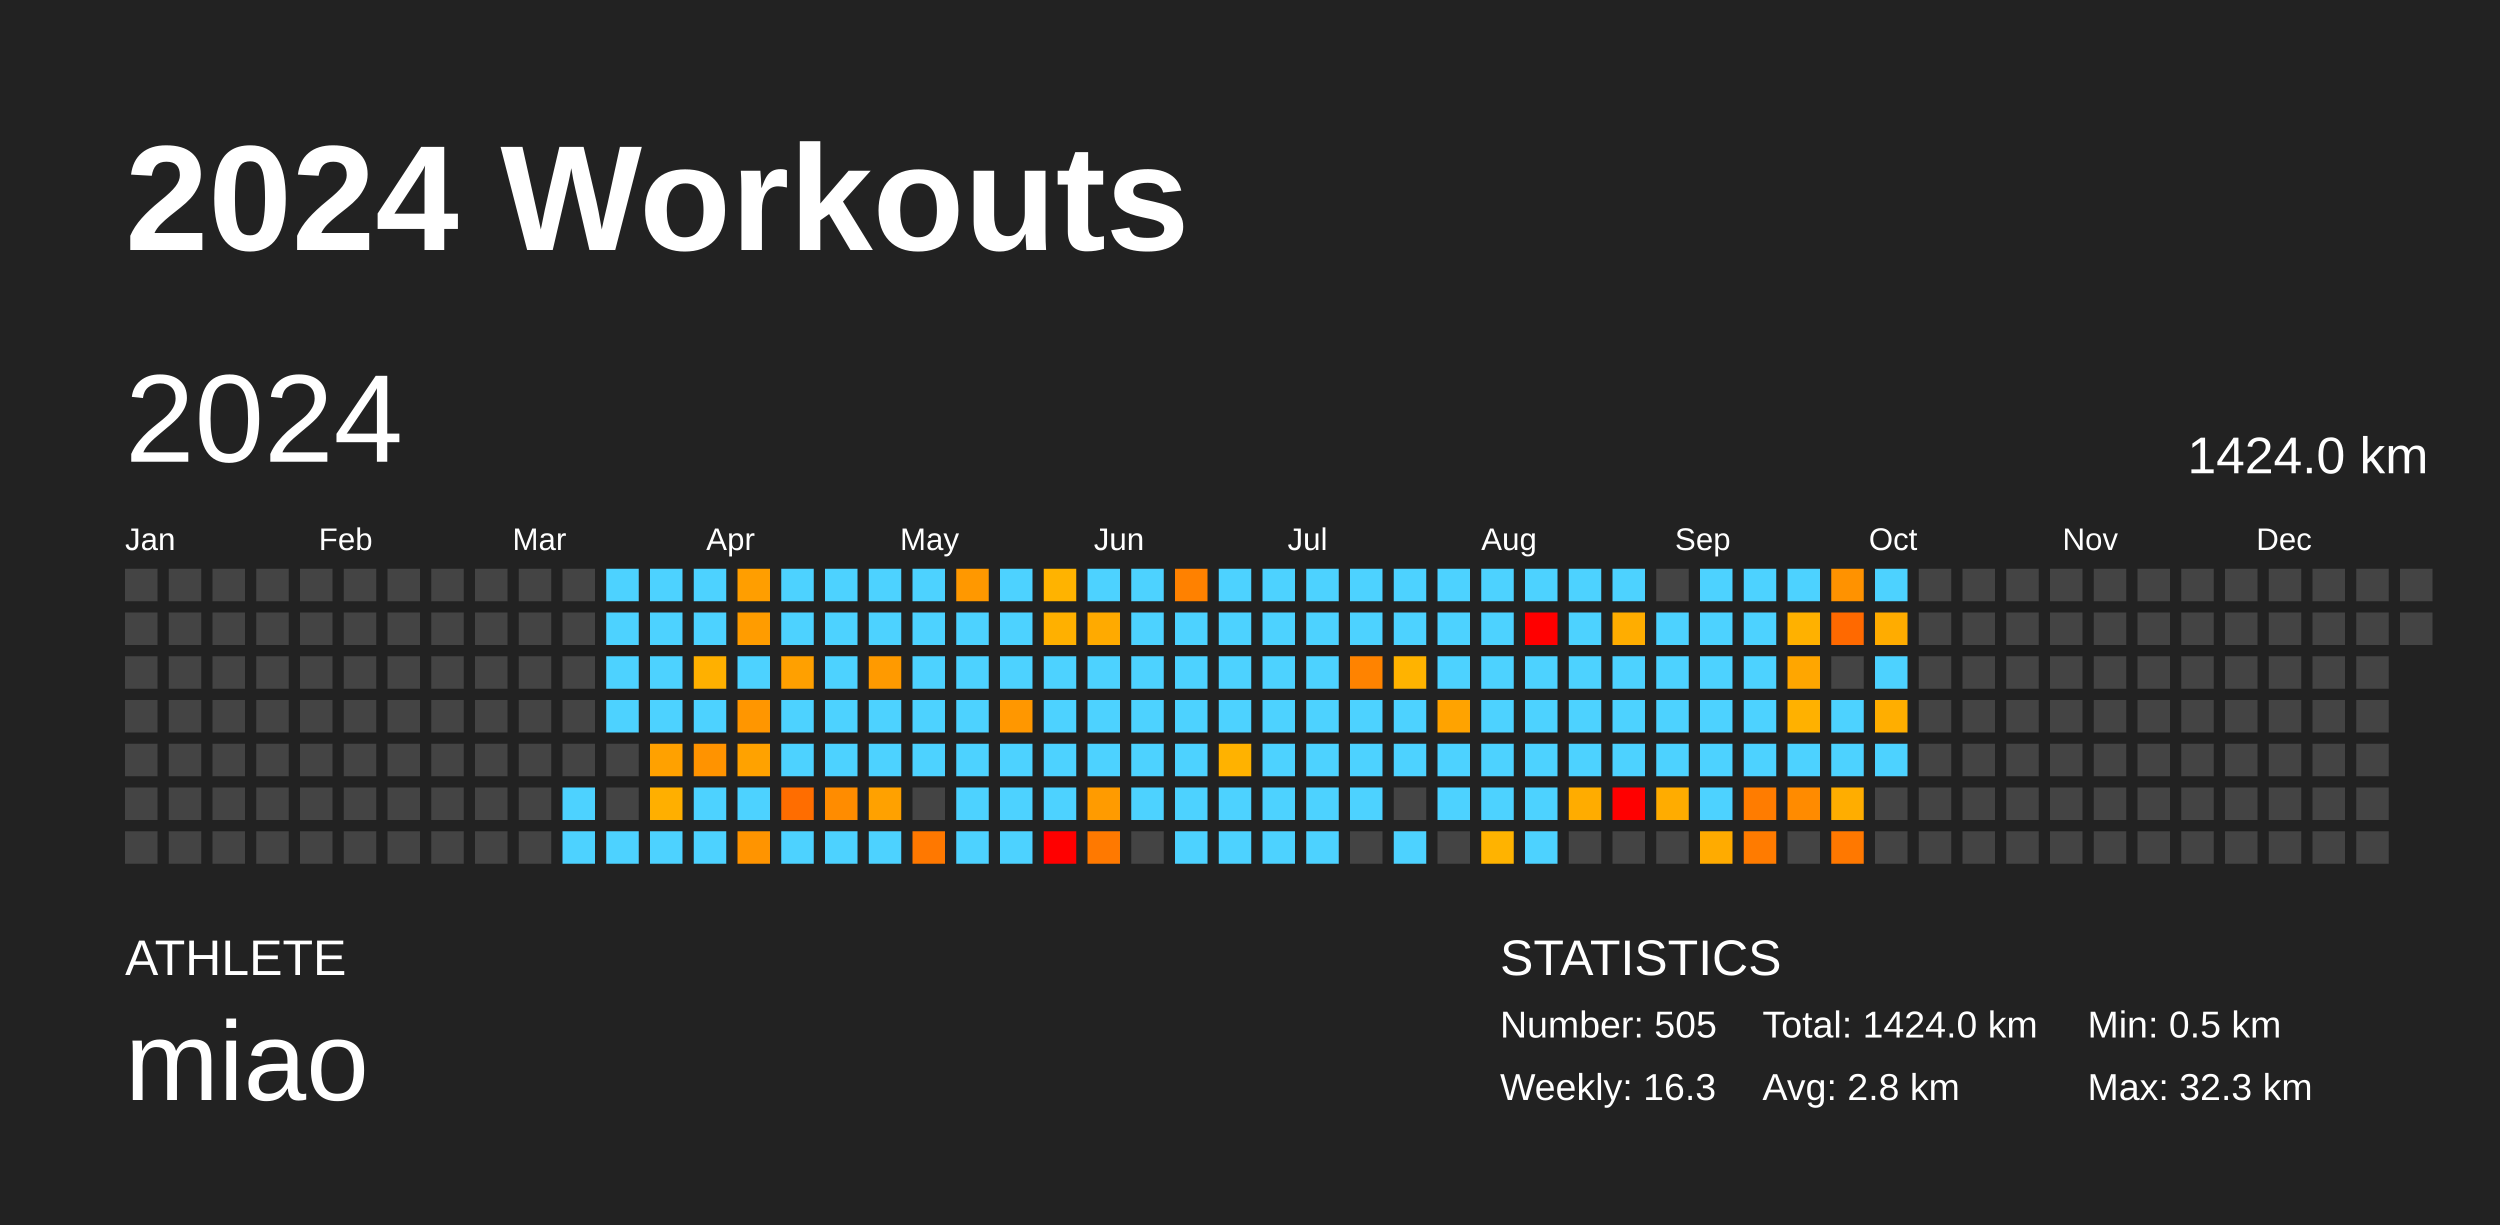
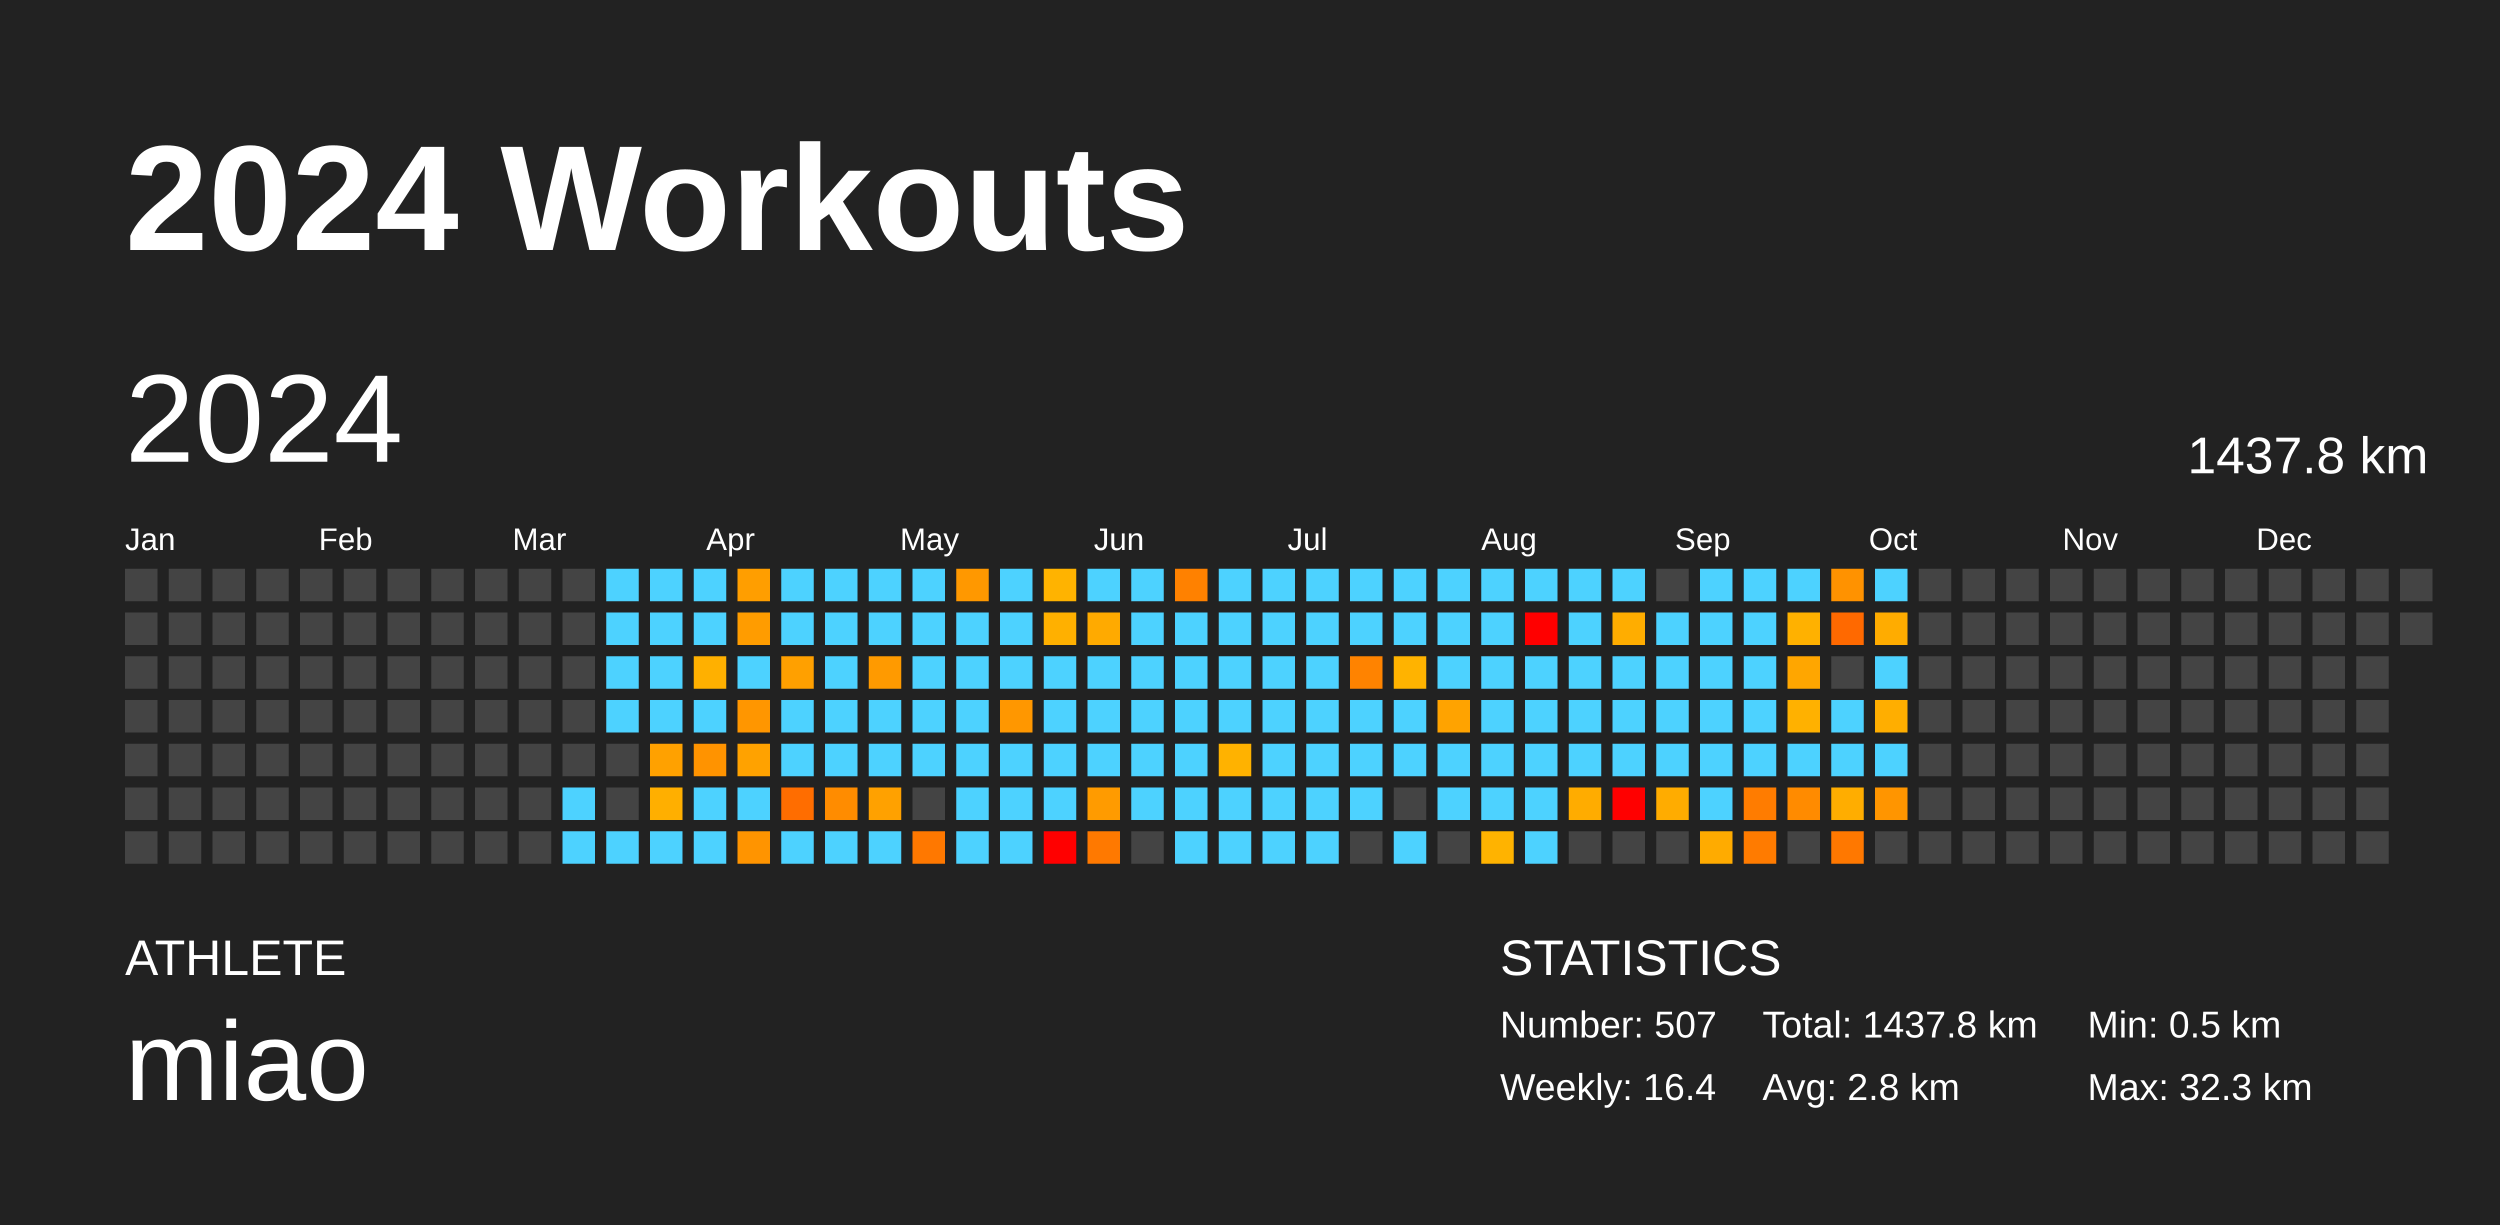
<svg xmlns="http://www.w3.org/2000/svg" baseProfile="full" height="98mm" version="1.1" viewBox="0,0,200,98" width="200mm">
  <defs />
  <rect fill="#222222" height="98" width="200" x="0" y="0" />
  <text fill="#FFFFFF" style="font-size:12px; font-family:Arial; font-weight:bold;" x="10" y="20">2024 Workouts</text>
  <text fill="#FFFFFF" style="font-size:4px; font-family:Arial" x="10" y="78">ATHLETE</text>
  <text fill="#FFFFFF" style="font-size:9px; font-family:Arial" x="10" y="88">miao</text>
  <text fill="#FFFFFF" style="font-size:4px; font-family:Arial" x="120" y="78">STATISTICS</text>
-   <text fill="#FFFFFF" style="font-size:3px; font-family:Arial" x="120" y="83">Number: 505</text>
-   <text fill="#FFFFFF" style="font-size:3px; font-family:Arial" x="120" y="88">Weekly: 16.3</text>
-   <text fill="#FFFFFF" style="font-size:3px; font-family:Arial" x="141" y="83">Total: 1424.0 km</text>
+   <text fill="#FFFFFF" style="font-size:3px; font-family:Arial" x="120" y="83">Number: 507</text>
+   <text fill="#FFFFFF" style="font-size:3px; font-family:Arial" x="120" y="88">Weekly: 16.4</text>
+   <text fill="#FFFFFF" style="font-size:3px; font-family:Arial" x="141" y="83">Total: 1437.8 km</text>
  <text fill="#FFFFFF" style="font-size:3px; font-family:Arial" x="141" y="88">Avg: 2.8 km</text>
  <text fill="#FFFFFF" style="font-size:3px; font-family:Arial" x="167" y="83">Min: 0.5 km</text>
  <text fill="#FFFFFF" style="font-size:3px; font-family:Arial" x="167" y="88">Max: 32.3 km</text>
  <text dominant-baseline="hanging" fill="#FFFFFF" style="font-size:10.0px; font-family:Arial;" x="10" y="30">2024</text>
-   <text dominant-baseline="hanging" fill="#FFFFFF" style="font-size:4.125px; font-family:Arial;" x="175" y="35">1424.0 km</text>
+   <text dominant-baseline="hanging" fill="#FFFFFF" style="font-size:4.125px; font-family:Arial;" x="175" y="35">1437.8 km</text>
  <text fill="#FFFFFF" style="font-size:2.5px; font-family:Arial" x="10.0" y="44">Jan</text>
  <text fill="#FFFFFF" style="font-size:2.5px; font-family:Arial" x="25.5" y="44">Feb</text>
  <text fill="#FFFFFF" style="font-size:2.5px; font-family:Arial" x="41.0" y="44">Mar</text>
  <text fill="#FFFFFF" style="font-size:2.5px; font-family:Arial" x="56.5" y="44">Apr</text>
  <text fill="#FFFFFF" style="font-size:2.5px; font-family:Arial" x="72.0" y="44">May</text>
  <text fill="#FFFFFF" style="font-size:2.5px; font-family:Arial" x="87.5" y="44">Jun</text>
  <text fill="#FFFFFF" style="font-size:2.5px; font-family:Arial" x="103.0" y="44">Jul</text>
  <text fill="#FFFFFF" style="font-size:2.5px; font-family:Arial" x="118.5" y="44">Aug</text>
  <text fill="#FFFFFF" style="font-size:2.5px; font-family:Arial" x="134.0" y="44">Sep</text>
  <text fill="#FFFFFF" style="font-size:2.5px; font-family:Arial" x="149.5" y="44">Oct</text>
  <text fill="#FFFFFF" style="font-size:2.5px; font-family:Arial" x="165.0" y="44">Nov</text>
  <text fill="#FFFFFF" style="font-size:2.5px; font-family:Arial" x="180.5" y="44">Dec</text>
  <rect fill="#444444" height="2.6" width="2.6" x="10.0" y="45.5" />
  <rect fill="#444444" height="2.6" width="2.6" x="10.0" y="49.0" />
  <rect fill="#444444" height="2.6" width="2.6" x="10.0" y="52.5" />
  <rect fill="#444444" height="2.6" width="2.6" x="10.0" y="56.0" />
  <rect fill="#444444" height="2.6" width="2.6" x="10.0" y="59.5" />
  <rect fill="#444444" height="2.6" width="2.6" x="10.0" y="63.0" />
  <rect fill="#444444" height="2.6" width="2.6" x="10.0" y="66.5" />
  <rect fill="#444444" height="2.6" width="2.6" x="13.5" y="45.5" />
  <rect fill="#444444" height="2.6" width="2.6" x="13.5" y="49.0" />
  <rect fill="#444444" height="2.6" width="2.6" x="13.5" y="52.5" />
  <rect fill="#444444" height="2.6" width="2.6" x="13.5" y="56.0" />
  <rect fill="#444444" height="2.6" width="2.6" x="13.5" y="59.5" />
  <rect fill="#444444" height="2.6" width="2.6" x="13.5" y="63.0" />
  <rect fill="#444444" height="2.6" width="2.6" x="13.5" y="66.5" />
  <rect fill="#444444" height="2.6" width="2.6" x="17.0" y="45.5" />
  <rect fill="#444444" height="2.6" width="2.6" x="17.0" y="49.0" />
  <rect fill="#444444" height="2.6" width="2.6" x="17.0" y="52.5" />
  <rect fill="#444444" height="2.6" width="2.6" x="17.0" y="56.0" />
  <rect fill="#444444" height="2.6" width="2.6" x="17.0" y="59.5" />
  <rect fill="#444444" height="2.6" width="2.6" x="17.0" y="63.0" />
  <rect fill="#444444" height="2.6" width="2.6" x="17.0" y="66.5" />
  <rect fill="#444444" height="2.6" width="2.6" x="20.5" y="45.5" />
  <rect fill="#444444" height="2.6" width="2.6" x="20.5" y="49.0" />
  <rect fill="#444444" height="2.6" width="2.6" x="20.5" y="52.5" />
  <rect fill="#444444" height="2.6" width="2.6" x="20.5" y="56.0" />
  <rect fill="#444444" height="2.6" width="2.6" x="20.5" y="59.5" />
  <rect fill="#444444" height="2.6" width="2.6" x="20.5" y="63.0" />
  <rect fill="#444444" height="2.6" width="2.6" x="20.5" y="66.5" />
  <rect fill="#444444" height="2.6" width="2.6" x="24.0" y="45.5" />
  <rect fill="#444444" height="2.6" width="2.6" x="24.0" y="49.0" />
  <rect fill="#444444" height="2.6" width="2.6" x="24.0" y="52.5" />
  <rect fill="#444444" height="2.6" width="2.6" x="24.0" y="56.0" />
  <rect fill="#444444" height="2.6" width="2.6" x="24.0" y="59.5" />
  <rect fill="#444444" height="2.6" width="2.6" x="24.0" y="63.0" />
  <rect fill="#444444" height="2.6" width="2.6" x="24.0" y="66.5" />
  <rect fill="#444444" height="2.6" width="2.6" x="27.5" y="45.5" />
  <rect fill="#444444" height="2.6" width="2.6" x="27.5" y="49.0" />
  <rect fill="#444444" height="2.6" width="2.6" x="27.5" y="52.5" />
  <rect fill="#444444" height="2.6" width="2.6" x="27.5" y="56.0" />
  <rect fill="#444444" height="2.6" width="2.6" x="27.5" y="59.5" />
  <rect fill="#444444" height="2.6" width="2.6" x="27.5" y="63.0" />
  <rect fill="#444444" height="2.6" width="2.6" x="27.5" y="66.5" />
  <rect fill="#444444" height="2.6" width="2.6" x="31.0" y="45.5" />
  <rect fill="#444444" height="2.6" width="2.6" x="31.0" y="49.0" />
  <rect fill="#444444" height="2.6" width="2.6" x="31.0" y="52.5" />
  <rect fill="#444444" height="2.6" width="2.6" x="31.0" y="56.0" />
  <rect fill="#444444" height="2.6" width="2.6" x="31.0" y="59.5" />
  <rect fill="#444444" height="2.6" width="2.6" x="31.0" y="63.0" />
  <rect fill="#444444" height="2.6" width="2.6" x="31.0" y="66.5" />
  <rect fill="#444444" height="2.6" width="2.6" x="34.5" y="45.5" />
  <rect fill="#444444" height="2.6" width="2.6" x="34.5" y="49.0" />
  <rect fill="#444444" height="2.6" width="2.6" x="34.5" y="52.5" />
  <rect fill="#444444" height="2.6" width="2.6" x="34.5" y="56.0" />
  <rect fill="#444444" height="2.6" width="2.6" x="34.5" y="59.5" />
  <rect fill="#444444" height="2.6" width="2.6" x="34.5" y="63.0" />
  <rect fill="#444444" height="2.6" width="2.6" x="34.5" y="66.5" />
  <rect fill="#444444" height="2.6" width="2.6" x="38.0" y="45.5" />
  <rect fill="#444444" height="2.6" width="2.6" x="38.0" y="49.0" />
  <rect fill="#444444" height="2.6" width="2.6" x="38.0" y="52.5" />
  <rect fill="#444444" height="2.6" width="2.6" x="38.0" y="56.0" />
  <rect fill="#444444" height="2.6" width="2.6" x="38.0" y="59.5" />
  <rect fill="#444444" height="2.6" width="2.6" x="38.0" y="63.0" />
  <rect fill="#444444" height="2.6" width="2.6" x="38.0" y="66.5" />
  <rect fill="#444444" height="2.6" width="2.6" x="41.5" y="45.5" />
  <rect fill="#444444" height="2.6" width="2.6" x="41.5" y="49.0" />
  <rect fill="#444444" height="2.6" width="2.6" x="41.5" y="52.5" />
  <rect fill="#444444" height="2.6" width="2.6" x="41.5" y="56.0" />
  <rect fill="#444444" height="2.6" width="2.6" x="41.5" y="59.5" />
  <rect fill="#444444" height="2.6" width="2.6" x="41.5" y="63.0" />
  <rect fill="#444444" height="2.6" width="2.6" x="41.5" y="66.5" />
  <rect fill="#444444" height="2.6" width="2.6" x="45.0" y="45.5" />
  <rect fill="#444444" height="2.6" width="2.6" x="45.0" y="49.0" />
  <rect fill="#444444" height="2.6" width="2.6" x="45.0" y="52.5" />
  <rect fill="#444444" height="2.6" width="2.6" x="45.0" y="56.0" />
  <rect fill="#444444" height="2.6" width="2.6" x="45.0" y="59.5" />
  <rect fill="#4dd2ff" height="2.6" width="2.6" x="45.0" y="63.0" />
  <rect fill="#4dd2ff" height="2.6" width="2.6" x="45.0" y="66.5" />
  <rect fill="#4dd2ff" height="2.6" width="2.6" x="48.5" y="45.5" />
  <rect fill="#4dd2ff" height="2.6" width="2.6" x="48.5" y="49.0" />
  <rect fill="#4dd2ff" height="2.6" width="2.6" x="48.5" y="52.5" />
  <rect fill="#4dd2ff" height="2.6" width="2.6" x="48.5" y="56.0" />
  <rect fill="#444444" height="2.6" width="2.6" x="48.5" y="59.5" />
  <rect fill="#444444" height="2.6" width="2.6" x="48.5" y="63.0" />
  <rect fill="#4dd2ff" height="2.6" width="2.6" x="48.5" y="66.5" />
  <rect fill="#4dd2ff" height="2.6" width="2.6" x="52.0" y="45.5" />
  <rect fill="#4dd2ff" height="2.6" width="2.6" x="52.0" y="49.0" />
  <rect fill="#4dd2ff" height="2.6" width="2.6" x="52.0" y="52.5" />
  <rect fill="#4dd2ff" height="2.6" width="2.6" x="52.0" y="56.0" />
  <rect fill="#ffa100" height="2.6" width="2.6" x="52.0" y="59.5" />
  <rect fill="#ffaf00" height="2.6" width="2.6" x="52.0" y="63.0" />
  <rect fill="#4dd2ff" height="2.6" width="2.6" x="52.0" y="66.5" />
  <rect fill="#4dd2ff" height="2.6" width="2.6" x="55.5" y="45.5" />
  <rect fill="#4dd2ff" height="2.6" width="2.6" x="55.5" y="49.0" />
  <rect fill="#ffb000" height="2.6" width="2.6" x="55.5" y="52.5" />
  <rect fill="#4dd2ff" height="2.6" width="2.6" x="55.5" y="56.0" />
  <rect fill="#ff9300" height="2.6" width="2.6" x="55.5" y="59.5" />
  <rect fill="#4dd2ff" height="2.6" width="2.6" x="55.5" y="63.0" />
  <rect fill="#4dd2ff" height="2.6" width="2.6" x="55.5" y="66.5" />
  <rect fill="#ff9e00" height="2.6" width="2.6" x="59.0" y="45.5" />
  <rect fill="#ff9c00" height="2.6" width="2.6" x="59.0" y="49.0" />
  <rect fill="#4dd2ff" height="2.6" width="2.6" x="59.0" y="52.5" />
  <rect fill="#ff9600" height="2.6" width="2.6" x="59.0" y="56.0" />
  <rect fill="#ffa200" height="2.6" width="2.6" x="59.0" y="59.5" />
  <rect fill="#4dd2ff" height="2.6" width="2.6" x="59.0" y="63.0" />
  <rect fill="#ff9400" height="2.6" width="2.6" x="59.0" y="66.5" />
  <rect fill="#4dd2ff" height="2.6" width="2.6" x="62.5" y="45.5" />
  <rect fill="#4dd2ff" height="2.6" width="2.6" x="62.5" y="49.0" />
  <rect fill="#ffa000" height="2.6" width="2.6" x="62.5" y="52.5" />
  <rect fill="#4dd2ff" height="2.6" width="2.6" x="62.5" y="56.0" />
  <rect fill="#4dd2ff" height="2.6" width="2.6" x="62.5" y="59.5" />
  <rect fill="#ff6d00" height="2.6" width="2.6" x="62.5" y="63.0" />
  <rect fill="#4dd2ff" height="2.6" width="2.6" x="62.5" y="66.5" />
  <rect fill="#4dd2ff" height="2.6" width="2.6" x="66.0" y="45.5" />
  <rect fill="#4dd2ff" height="2.6" width="2.6" x="66.0" y="49.0" />
  <rect fill="#4dd2ff" height="2.6" width="2.6" x="66.0" y="52.5" />
  <rect fill="#4dd2ff" height="2.6" width="2.6" x="66.0" y="56.0" />
  <rect fill="#4dd2ff" height="2.6" width="2.6" x="66.0" y="59.5" />
  <rect fill="#ff8c00" height="2.6" width="2.6" x="66.0" y="63.0" />
  <rect fill="#4dd2ff" height="2.6" width="2.6" x="66.0" y="66.5" />
  <rect fill="#4dd2ff" height="2.6" width="2.6" x="69.5" y="45.5" />
  <rect fill="#4dd2ff" height="2.6" width="2.6" x="69.5" y="49.0" />
  <rect fill="#ff9a00" height="2.6" width="2.6" x="69.5" y="52.5" />
  <rect fill="#4dd2ff" height="2.6" width="2.6" x="69.5" y="56.0" />
  <rect fill="#4dd2ff" height="2.6" width="2.6" x="69.5" y="59.5" />
  <rect fill="#ffa100" height="2.6" width="2.6" x="69.5" y="63.0" />
  <rect fill="#4dd2ff" height="2.6" width="2.6" x="69.5" y="66.5" />
  <rect fill="#4dd2ff" height="2.6" width="2.6" x="73.0" y="45.5" />
  <rect fill="#4dd2ff" height="2.6" width="2.6" x="73.0" y="49.0" />
  <rect fill="#4dd2ff" height="2.6" width="2.6" x="73.0" y="52.5" />
  <rect fill="#4dd2ff" height="2.6" width="2.6" x="73.0" y="56.0" />
  <rect fill="#4dd2ff" height="2.6" width="2.6" x="73.0" y="59.5" />
  <rect fill="#444444" height="2.6" width="2.6" x="73.0" y="63.0" />
  <rect fill="#ff7800" height="2.6" width="2.6" x="73.0" y="66.5" />
  <rect fill="#ff9800" height="2.6" width="2.6" x="76.5" y="45.5" />
  <rect fill="#4dd2ff" height="2.6" width="2.6" x="76.5" y="49.0" />
  <rect fill="#4dd2ff" height="2.6" width="2.6" x="76.5" y="52.5" />
  <rect fill="#4dd2ff" height="2.6" width="2.6" x="76.5" y="56.0" />
  <rect fill="#4dd2ff" height="2.6" width="2.6" x="76.5" y="59.5" />
  <rect fill="#4dd2ff" height="2.6" width="2.6" x="76.5" y="63.0" />
  <rect fill="#4dd2ff" height="2.6" width="2.6" x="76.5" y="66.5" />
  <rect fill="#4dd2ff" height="2.6" width="2.6" x="80.0" y="45.5" />
  <rect fill="#4dd2ff" height="2.6" width="2.6" x="80.0" y="49.0" />
  <rect fill="#4dd2ff" height="2.6" width="2.6" x="80.0" y="52.5" />
  <rect fill="#ff9700" height="2.6" width="2.6" x="80.0" y="56.0" />
  <rect fill="#4dd2ff" height="2.6" width="2.6" x="80.0" y="59.5" />
  <rect fill="#4dd2ff" height="2.6" width="2.6" x="80.0" y="63.0" />
  <rect fill="#4dd2ff" height="2.6" width="2.6" x="80.0" y="66.5" />
  <rect fill="#ffb300" height="2.6" width="2.6" x="83.5" y="45.5" />
  <rect fill="#ffb000" height="2.6" width="2.6" x="83.5" y="49.0" />
  <rect fill="#4dd2ff" height="2.6" width="2.6" x="83.5" y="52.5" />
  <rect fill="#4dd2ff" height="2.6" width="2.6" x="83.5" y="56.0" />
  <rect fill="#4dd2ff" height="2.6" width="2.6" x="83.5" y="59.5" />
  <rect fill="#4dd2ff" height="2.6" width="2.6" x="83.5" y="63.0" />
  <rect fill="red" height="2.6" width="2.6" x="83.5" y="66.5" />
  <rect fill="#4dd2ff" height="2.6" width="2.6" x="87.0" y="45.5" />
  <rect fill="#ffaa00" height="2.6" width="2.6" x="87.0" y="49.0" />
  <rect fill="#4dd2ff" height="2.6" width="2.6" x="87.0" y="52.5" />
  <rect fill="#4dd2ff" height="2.6" width="2.6" x="87.0" y="56.0" />
  <rect fill="#4dd2ff" height="2.6" width="2.6" x="87.0" y="59.5" />
  <rect fill="#ff9b00" height="2.6" width="2.6" x="87.0" y="63.0" />
  <rect fill="#ff7900" height="2.6" width="2.6" x="87.0" y="66.5" />
  <rect fill="#4dd2ff" height="2.6" width="2.6" x="90.5" y="45.5" />
  <rect fill="#4dd2ff" height="2.6" width="2.6" x="90.5" y="49.0" />
  <rect fill="#4dd2ff" height="2.6" width="2.6" x="90.5" y="52.5" />
  <rect fill="#4dd2ff" height="2.6" width="2.6" x="90.5" y="56.0" />
  <rect fill="#4dd2ff" height="2.6" width="2.6" x="90.5" y="59.5" />
  <rect fill="#4dd2ff" height="2.6" width="2.6" x="90.5" y="63.0" />
  <rect fill="#444444" height="2.6" width="2.6" x="90.5" y="66.5" />
  <rect fill="#ff8100" height="2.6" width="2.6" x="94.0" y="45.5" />
  <rect fill="#4dd2ff" height="2.6" width="2.6" x="94.0" y="49.0" />
  <rect fill="#4dd2ff" height="2.6" width="2.6" x="94.0" y="52.5" />
  <rect fill="#4dd2ff" height="2.6" width="2.6" x="94.0" y="56.0" />
  <rect fill="#4dd2ff" height="2.6" width="2.6" x="94.0" y="59.5" />
  <rect fill="#4dd2ff" height="2.6" width="2.6" x="94.0" y="63.0" />
  <rect fill="#4dd2ff" height="2.6" width="2.6" x="94.0" y="66.5" />
  <rect fill="#4dd2ff" height="2.6" width="2.6" x="97.5" y="45.5" />
  <rect fill="#4dd2ff" height="2.6" width="2.6" x="97.5" y="49.0" />
  <rect fill="#4dd2ff" height="2.6" width="2.6" x="97.5" y="52.5" />
  <rect fill="#4dd2ff" height="2.6" width="2.6" x="97.5" y="56.0" />
  <rect fill="#ffb200" height="2.6" width="2.6" x="97.5" y="59.5" />
  <rect fill="#4dd2ff" height="2.6" width="2.6" x="97.5" y="63.0" />
  <rect fill="#4dd2ff" height="2.6" width="2.6" x="97.5" y="66.5" />
  <rect fill="#4dd2ff" height="2.6" width="2.6" x="101.0" y="45.5" />
  <rect fill="#4dd2ff" height="2.6" width="2.6" x="101.0" y="49.0" />
  <rect fill="#4dd2ff" height="2.6" width="2.6" x="101.0" y="52.5" />
  <rect fill="#4dd2ff" height="2.6" width="2.6" x="101.0" y="56.0" />
  <rect fill="#4dd2ff" height="2.6" width="2.6" x="101.0" y="59.5" />
  <rect fill="#4dd2ff" height="2.6" width="2.6" x="101.0" y="63.0" />
  <rect fill="#4dd2ff" height="2.6" width="2.6" x="101.0" y="66.5" />
  <rect fill="#4dd2ff" height="2.6" width="2.6" x="104.5" y="45.5" />
  <rect fill="#4dd2ff" height="2.6" width="2.6" x="104.5" y="49.0" />
  <rect fill="#4dd2ff" height="2.6" width="2.6" x="104.5" y="52.5" />
  <rect fill="#4dd2ff" height="2.6" width="2.6" x="104.5" y="56.0" />
  <rect fill="#4dd2ff" height="2.6" width="2.6" x="104.5" y="59.5" />
  <rect fill="#4dd2ff" height="2.6" width="2.6" x="104.5" y="63.0" />
  <rect fill="#4dd2ff" height="2.6" width="2.6" x="104.5" y="66.5" />
  <rect fill="#4dd2ff" height="2.6" width="2.6" x="108.0" y="45.5" />
  <rect fill="#4dd2ff" height="2.6" width="2.6" x="108.0" y="49.0" />
  <rect fill="#ff8300" height="2.6" width="2.6" x="108.0" y="52.5" />
  <rect fill="#4dd2ff" height="2.6" width="2.6" x="108.0" y="56.0" />
  <rect fill="#4dd2ff" height="2.6" width="2.6" x="108.0" y="59.5" />
  <rect fill="#4dd2ff" height="2.6" width="2.6" x="108.0" y="63.0" />
  <rect fill="#444444" height="2.6" width="2.6" x="108.0" y="66.5" />
  <rect fill="#4dd2ff" height="2.6" width="2.6" x="111.5" y="45.5" />
  <rect fill="#4dd2ff" height="2.6" width="2.6" x="111.5" y="49.0" />
  <rect fill="#ffb300" height="2.6" width="2.6" x="111.5" y="52.5" />
  <rect fill="#4dd2ff" height="2.6" width="2.6" x="111.5" y="56.0" />
  <rect fill="#4dd2ff" height="2.6" width="2.6" x="111.5" y="59.5" />
  <rect fill="#444444" height="2.6" width="2.6" x="111.5" y="63.0" />
  <rect fill="#4dd2ff" height="2.6" width="2.6" x="111.5" y="66.5" />
  <rect fill="#4dd2ff" height="2.6" width="2.6" x="115.0" y="45.5" />
  <rect fill="#4dd2ff" height="2.6" width="2.6" x="115.0" y="49.0" />
  <rect fill="#4dd2ff" height="2.6" width="2.6" x="115.0" y="52.5" />
  <rect fill="#ffa300" height="2.6" width="2.6" x="115.0" y="56.0" />
  <rect fill="#4dd2ff" height="2.6" width="2.6" x="115.0" y="59.5" />
  <rect fill="#4dd2ff" height="2.6" width="2.6" x="115.0" y="63.0" />
  <rect fill="#444444" height="2.6" width="2.6" x="115.0" y="66.5" />
  <rect fill="#4dd2ff" height="2.6" width="2.6" x="118.5" y="45.5" />
  <rect fill="#4dd2ff" height="2.6" width="2.6" x="118.5" y="49.0" />
  <rect fill="#4dd2ff" height="2.6" width="2.6" x="118.5" y="52.5" />
  <rect fill="#4dd2ff" height="2.6" width="2.6" x="118.5" y="56.0" />
  <rect fill="#4dd2ff" height="2.6" width="2.6" x="118.5" y="59.5" />
  <rect fill="#4dd2ff" height="2.6" width="2.6" x="118.5" y="63.0" />
  <rect fill="#ffb300" height="2.6" width="2.6" x="118.5" y="66.5" />
  <rect fill="#4dd2ff" height="2.6" width="2.6" x="122.0" y="45.5" />
  <rect fill="red" height="2.6" width="2.6" x="122.0" y="49.0" />
  <rect fill="#4dd2ff" height="2.6" width="2.6" x="122.0" y="52.5" />
  <rect fill="#4dd2ff" height="2.6" width="2.6" x="122.0" y="56.0" />
  <rect fill="#4dd2ff" height="2.6" width="2.6" x="122.0" y="59.5" />
  <rect fill="#4dd2ff" height="2.6" width="2.6" x="122.0" y="63.0" />
  <rect fill="#4dd2ff" height="2.6" width="2.6" x="122.0" y="66.5" />
  <rect fill="#4dd2ff" height="2.6" width="2.6" x="125.5" y="45.5" />
  <rect fill="#4dd2ff" height="2.6" width="2.6" x="125.5" y="49.0" />
  <rect fill="#4dd2ff" height="2.6" width="2.6" x="125.5" y="52.5" />
  <rect fill="#4dd2ff" height="2.6" width="2.6" x="125.5" y="56.0" />
  <rect fill="#4dd2ff" height="2.6" width="2.6" x="125.5" y="59.5" />
  <rect fill="#ffac00" height="2.6" width="2.6" x="125.5" y="63.0" />
  <rect fill="#444444" height="2.6" width="2.6" x="125.5" y="66.5" />
  <rect fill="#4dd2ff" height="2.6" width="2.6" x="129.0" y="45.5" />
  <rect fill="#ffad00" height="2.6" width="2.6" x="129.0" y="49.0" />
  <rect fill="#4dd2ff" height="2.6" width="2.6" x="129.0" y="52.5" />
  <rect fill="#4dd2ff" height="2.6" width="2.6" x="129.0" y="56.0" />
  <rect fill="#4dd2ff" height="2.6" width="2.6" x="129.0" y="59.5" />
  <rect fill="red" height="2.6" width="2.6" x="129.0" y="63.0" />
  <rect fill="#444444" height="2.6" width="2.6" x="129.0" y="66.5" />
  <rect fill="#444444" height="2.6" width="2.6" x="132.5" y="45.5" />
  <rect fill="#4dd2ff" height="2.6" width="2.6" x="132.5" y="49.0" />
  <rect fill="#4dd2ff" height="2.6" width="2.6" x="132.5" y="52.5" />
  <rect fill="#4dd2ff" height="2.6" width="2.6" x="132.5" y="56.0" />
  <rect fill="#4dd2ff" height="2.6" width="2.6" x="132.5" y="59.5" />
  <rect fill="#ffac00" height="2.6" width="2.6" x="132.5" y="63.0" />
  <rect fill="#444444" height="2.6" width="2.6" x="132.5" y="66.5" />
  <rect fill="#4dd2ff" height="2.6" width="2.6" x="136.0" y="45.5" />
  <rect fill="#4dd2ff" height="2.6" width="2.6" x="136.0" y="49.0" />
  <rect fill="#4dd2ff" height="2.6" width="2.6" x="136.0" y="52.5" />
  <rect fill="#4dd2ff" height="2.6" width="2.6" x="136.0" y="56.0" />
  <rect fill="#4dd2ff" height="2.6" width="2.6" x="136.0" y="59.5" />
  <rect fill="#4dd2ff" height="2.6" width="2.6" x="136.0" y="63.0" />
  <rect fill="#ffab00" height="2.6" width="2.6" x="136.0" y="66.5" />
  <rect fill="#4dd2ff" height="2.6" width="2.6" x="139.5" y="45.5" />
  <rect fill="#4dd2ff" height="2.6" width="2.6" x="139.5" y="49.0" />
  <rect fill="#4dd2ff" height="2.6" width="2.6" x="139.5" y="52.5" />
  <rect fill="#4dd2ff" height="2.6" width="2.6" x="139.5" y="56.0" />
  <rect fill="#4dd2ff" height="2.6" width="2.6" x="139.5" y="59.5" />
  <rect fill="#ff7c00" height="2.6" width="2.6" x="139.5" y="63.0" />
  <rect fill="#ff7b00" height="2.6" width="2.6" x="139.5" y="66.5" />
  <rect fill="#4dd2ff" height="2.6" width="2.6" x="143.0" y="45.5" />
  <rect fill="#ffb100" height="2.6" width="2.6" x="143.0" y="49.0" />
  <rect fill="#ffa600" height="2.6" width="2.6" x="143.0" y="52.5" />
  <rect fill="#ffb100" height="2.6" width="2.6" x="143.0" y="56.0" />
  <rect fill="#4dd2ff" height="2.6" width="2.6" x="143.0" y="59.5" />
  <rect fill="#ff8b00" height="2.6" width="2.6" x="143.0" y="63.0" />
  <rect fill="#444444" height="2.6" width="2.6" x="143.0" y="66.5" />
  <rect fill="#ff9200" height="2.6" width="2.6" x="146.5" y="45.5" />
  <rect fill="#ff6900" height="2.6" width="2.6" x="146.5" y="49.0" />
  <rect fill="#444444" height="2.6" width="2.6" x="146.5" y="52.5" />
  <rect fill="#4dd2ff" height="2.6" width="2.6" x="146.5" y="56.0" />
  <rect fill="#4dd2ff" height="2.6" width="2.6" x="146.5" y="59.5" />
  <rect fill="#ffad00" height="2.6" width="2.6" x="146.5" y="63.0" />
  <rect fill="#ff7800" height="2.6" width="2.6" x="146.5" y="66.5" />
  <rect fill="#4dd2ff" height="2.6" width="2.6" x="150.0" y="45.5" />
  <rect fill="#ffac00" height="2.6" width="2.6" x="150.0" y="49.0" />
  <rect fill="#4dd2ff" height="2.6" width="2.6" x="150.0" y="52.5" />
  <rect fill="#ffae00" height="2.6" width="2.6" x="150.0" y="56.0" />
  <rect fill="#4dd2ff" height="2.6" width="2.6" x="150.0" y="59.5" />
-   <rect fill="#444444" height="2.6" width="2.6" x="150.0" y="63.0" />
+   <rect fill="#ff9500" height="2.6" width="2.6" x="150.0" y="63.0" />
  <rect fill="#444444" height="2.6" width="2.6" x="150.0" y="66.5" />
  <rect fill="#444444" height="2.6" width="2.6" x="153.5" y="45.5" />
  <rect fill="#444444" height="2.6" width="2.6" x="153.5" y="49.0" />
  <rect fill="#444444" height="2.6" width="2.6" x="153.5" y="52.5" />
  <rect fill="#444444" height="2.6" width="2.6" x="153.5" y="56.0" />
  <rect fill="#444444" height="2.6" width="2.6" x="153.5" y="59.5" />
  <rect fill="#444444" height="2.6" width="2.6" x="153.5" y="63.0" />
  <rect fill="#444444" height="2.6" width="2.6" x="153.5" y="66.5" />
  <rect fill="#444444" height="2.6" width="2.6" x="157.0" y="45.5" />
  <rect fill="#444444" height="2.6" width="2.6" x="157.0" y="49.0" />
  <rect fill="#444444" height="2.6" width="2.6" x="157.0" y="52.5" />
  <rect fill="#444444" height="2.6" width="2.6" x="157.0" y="56.0" />
  <rect fill="#444444" height="2.6" width="2.6" x="157.0" y="59.5" />
  <rect fill="#444444" height="2.6" width="2.6" x="157.0" y="63.0" />
  <rect fill="#444444" height="2.6" width="2.6" x="157.0" y="66.5" />
  <rect fill="#444444" height="2.6" width="2.6" x="160.5" y="45.5" />
  <rect fill="#444444" height="2.6" width="2.6" x="160.5" y="49.0" />
  <rect fill="#444444" height="2.6" width="2.6" x="160.5" y="52.5" />
  <rect fill="#444444" height="2.6" width="2.6" x="160.5" y="56.0" />
  <rect fill="#444444" height="2.6" width="2.6" x="160.5" y="59.5" />
  <rect fill="#444444" height="2.6" width="2.6" x="160.5" y="63.0" />
  <rect fill="#444444" height="2.6" width="2.6" x="160.5" y="66.5" />
  <rect fill="#444444" height="2.6" width="2.6" x="164.0" y="45.5" />
  <rect fill="#444444" height="2.6" width="2.6" x="164.0" y="49.0" />
  <rect fill="#444444" height="2.6" width="2.6" x="164.0" y="52.5" />
  <rect fill="#444444" height="2.6" width="2.6" x="164.0" y="56.0" />
  <rect fill="#444444" height="2.6" width="2.6" x="164.0" y="59.5" />
  <rect fill="#444444" height="2.6" width="2.6" x="164.0" y="63.0" />
  <rect fill="#444444" height="2.6" width="2.6" x="164.0" y="66.5" />
  <rect fill="#444444" height="2.6" width="2.6" x="167.5" y="45.5" />
  <rect fill="#444444" height="2.6" width="2.6" x="167.5" y="49.0" />
  <rect fill="#444444" height="2.6" width="2.6" x="167.5" y="52.5" />
  <rect fill="#444444" height="2.6" width="2.6" x="167.5" y="56.0" />
  <rect fill="#444444" height="2.6" width="2.6" x="167.5" y="59.5" />
  <rect fill="#444444" height="2.6" width="2.6" x="167.5" y="63.0" />
  <rect fill="#444444" height="2.6" width="2.6" x="167.5" y="66.5" />
  <rect fill="#444444" height="2.6" width="2.6" x="171.0" y="45.5" />
  <rect fill="#444444" height="2.6" width="2.6" x="171.0" y="49.0" />
  <rect fill="#444444" height="2.6" width="2.6" x="171.0" y="52.5" />
  <rect fill="#444444" height="2.6" width="2.6" x="171.0" y="56.0" />
  <rect fill="#444444" height="2.6" width="2.6" x="171.0" y="59.5" />
  <rect fill="#444444" height="2.6" width="2.6" x="171.0" y="63.0" />
  <rect fill="#444444" height="2.6" width="2.6" x="171.0" y="66.5" />
  <rect fill="#444444" height="2.6" width="2.6" x="174.5" y="45.5" />
  <rect fill="#444444" height="2.6" width="2.6" x="174.5" y="49.0" />
  <rect fill="#444444" height="2.6" width="2.6" x="174.5" y="52.5" />
  <rect fill="#444444" height="2.6" width="2.6" x="174.5" y="56.0" />
  <rect fill="#444444" height="2.6" width="2.6" x="174.5" y="59.5" />
  <rect fill="#444444" height="2.6" width="2.6" x="174.5" y="63.0" />
  <rect fill="#444444" height="2.6" width="2.6" x="174.5" y="66.5" />
  <rect fill="#444444" height="2.6" width="2.6" x="178.0" y="45.5" />
  <rect fill="#444444" height="2.6" width="2.6" x="178.0" y="49.0" />
  <rect fill="#444444" height="2.6" width="2.6" x="178.0" y="52.5" />
  <rect fill="#444444" height="2.6" width="2.6" x="178.0" y="56.0" />
  <rect fill="#444444" height="2.6" width="2.6" x="178.0" y="59.5" />
  <rect fill="#444444" height="2.6" width="2.6" x="178.0" y="63.0" />
  <rect fill="#444444" height="2.6" width="2.6" x="178.0" y="66.5" />
  <rect fill="#444444" height="2.6" width="2.6" x="181.5" y="45.5" />
  <rect fill="#444444" height="2.6" width="2.6" x="181.5" y="49.0" />
  <rect fill="#444444" height="2.6" width="2.6" x="181.5" y="52.5" />
  <rect fill="#444444" height="2.6" width="2.6" x="181.5" y="56.0" />
  <rect fill="#444444" height="2.6" width="2.6" x="181.5" y="59.5" />
  <rect fill="#444444" height="2.6" width="2.6" x="181.5" y="63.0" />
  <rect fill="#444444" height="2.6" width="2.6" x="181.5" y="66.5" />
  <rect fill="#444444" height="2.6" width="2.6" x="185.0" y="45.5" />
  <rect fill="#444444" height="2.6" width="2.6" x="185.0" y="49.0" />
  <rect fill="#444444" height="2.6" width="2.6" x="185.0" y="52.5" />
  <rect fill="#444444" height="2.6" width="2.6" x="185.0" y="56.0" />
  <rect fill="#444444" height="2.6" width="2.6" x="185.0" y="59.5" />
  <rect fill="#444444" height="2.6" width="2.6" x="185.0" y="63.0" />
  <rect fill="#444444" height="2.6" width="2.6" x="185.0" y="66.5" />
  <rect fill="#444444" height="2.6" width="2.6" x="188.5" y="45.5" />
  <rect fill="#444444" height="2.6" width="2.6" x="188.5" y="49.0" />
  <rect fill="#444444" height="2.6" width="2.6" x="188.5" y="52.5" />
  <rect fill="#444444" height="2.6" width="2.6" x="188.5" y="56.0" />
  <rect fill="#444444" height="2.6" width="2.6" x="188.5" y="59.5" />
  <rect fill="#444444" height="2.6" width="2.6" x="188.5" y="63.0" />
  <rect fill="#444444" height="2.6" width="2.6" x="188.5" y="66.5" />
  <rect fill="#444444" height="2.6" width="2.6" x="192.0" y="45.5" />
  <rect fill="#444444" height="2.6" width="2.6" x="192.0" y="49.0" />
</svg>
